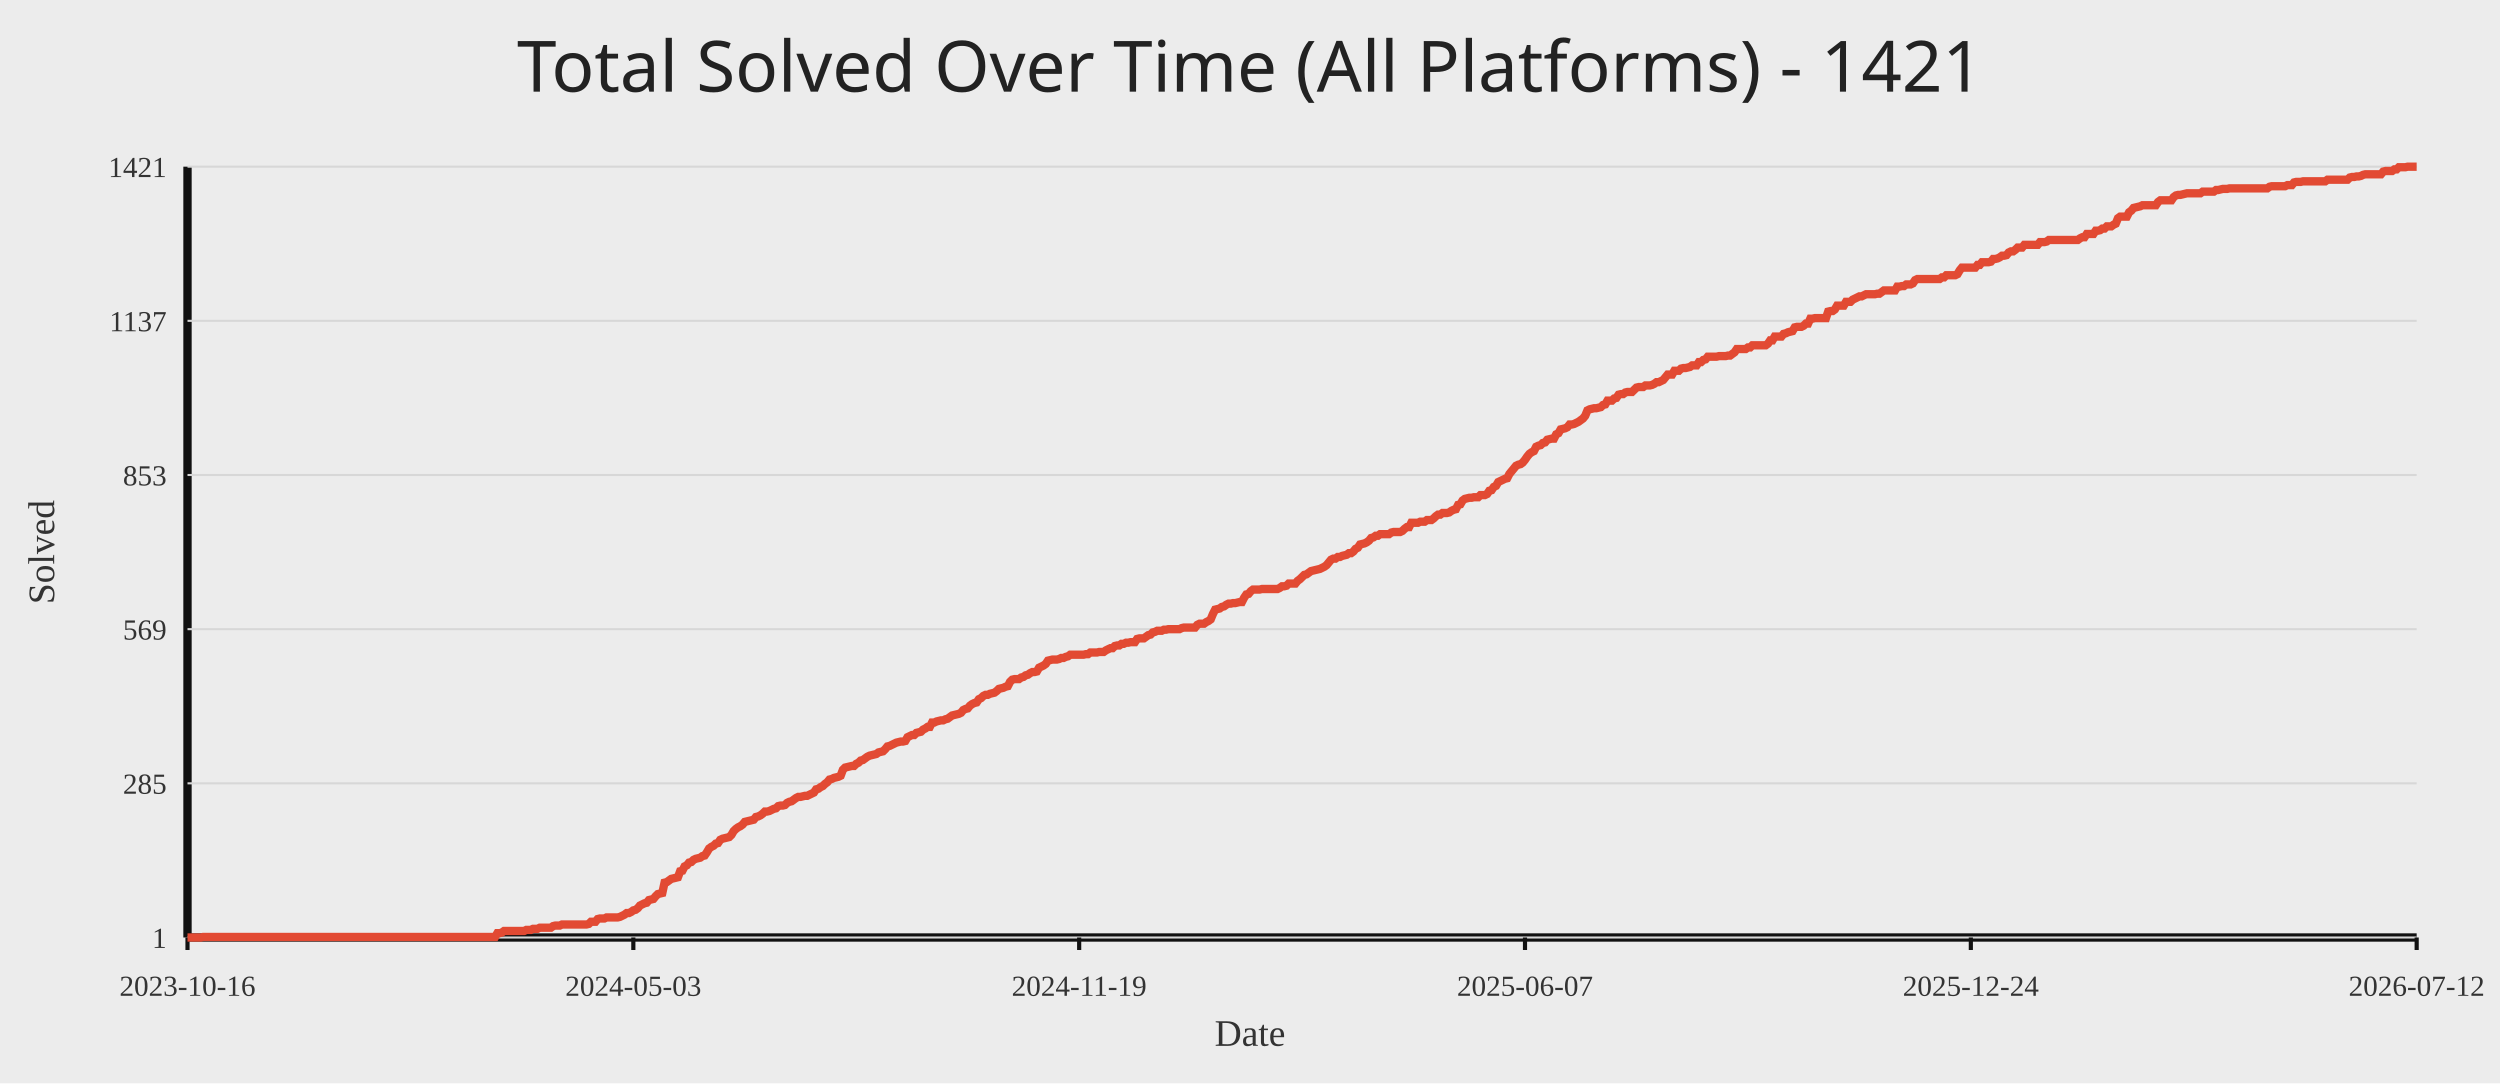
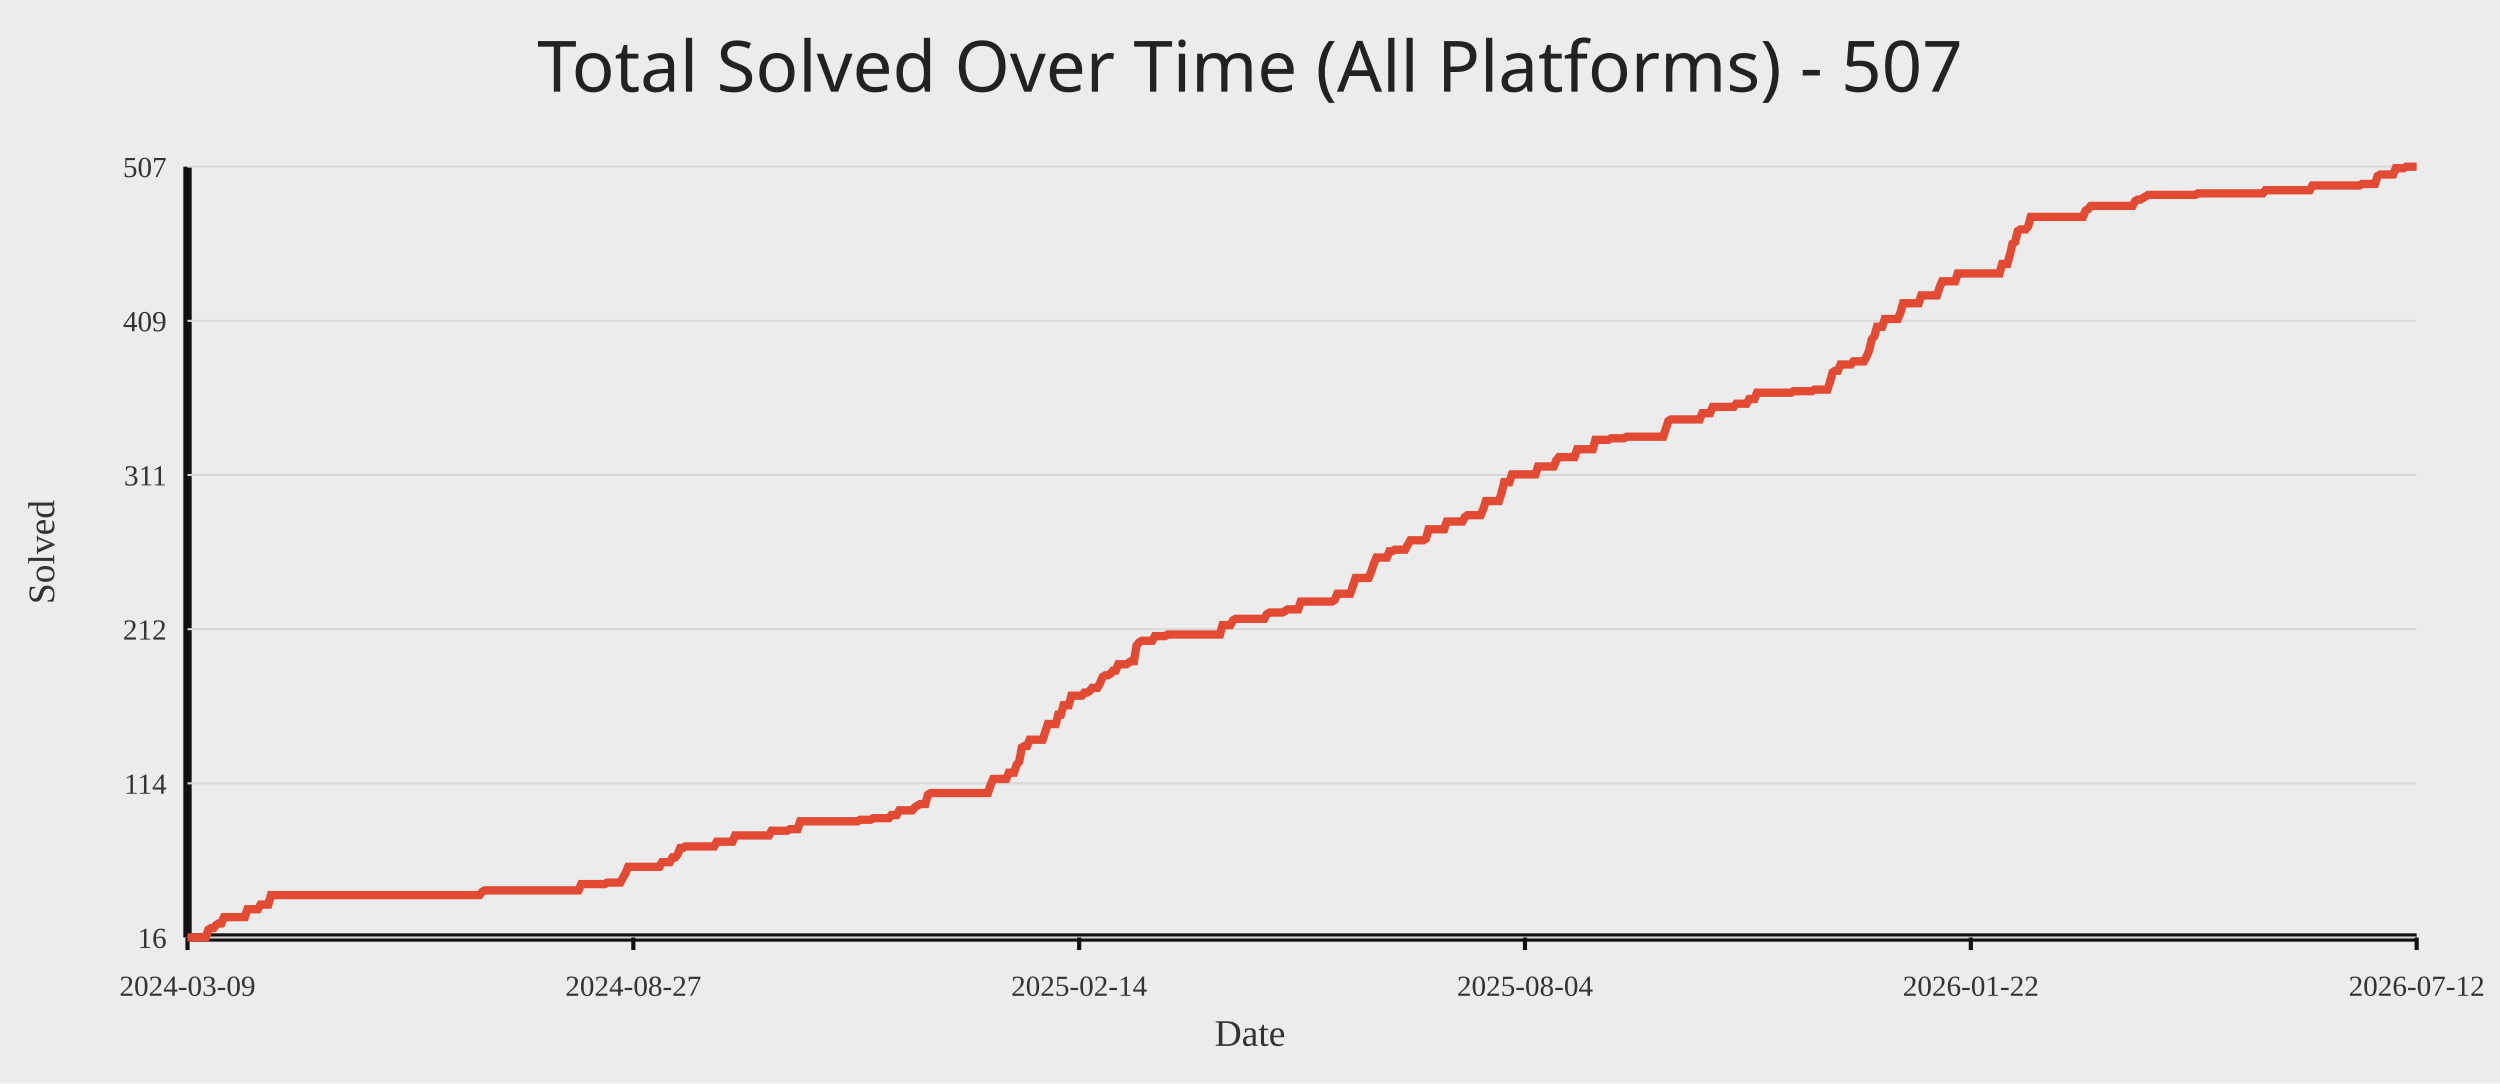
<svg xmlns="http://www.w3.org/2000/svg" width="1200" height="520">
  <rect width="100%" height="100%" fill="#ececec" />
-   <text x="50%" y="44" text-anchor="middle" fill="#222" font-size="34" font-family="Comic Sans MS, Segoe UI">Total Solved Over Time (All Platforms) - 1421</text>
+   <text x="50%" y="44" text-anchor="middle" fill="#222" font-size="34" font-family="Comic Sans MS, Segoe UI">Total Solved Over Time (All Platforms) - 507</text>
  <line x1="90" y1="450" x2="1160" y2="450" stroke="#111" stroke-width="4" />
  <line x1="90" y1="80" x2="90" y2="450" stroke="#111" stroke-width="4" />
  <line x1="90" y1="450.00" x2="1160" y2="450.00" stroke="#d7d7d7" stroke-width="1" />
-   <text x="80" y="455.00" text-anchor="end" fill="#333" font-size="14">1</text>
+   <text x="80" y="455.00" text-anchor="end" fill="#333" font-size="14">16</text>
  <line x1="90" y1="376.00" x2="1160" y2="376.00" stroke="#d7d7d7" stroke-width="1" />
-   <text x="80" y="381.00" text-anchor="end" fill="#333" font-size="14">285</text>
+   <text x="80" y="381.00" text-anchor="end" fill="#333" font-size="14">114</text>
  <line x1="90" y1="302.00" x2="1160" y2="302.00" stroke="#d7d7d7" stroke-width="1" />
-   <text x="80" y="307.00" text-anchor="end" fill="#333" font-size="14">569</text>
+   <text x="80" y="307.00" text-anchor="end" fill="#333" font-size="14">212</text>
  <line x1="90" y1="228.00" x2="1160" y2="228.00" stroke="#d7d7d7" stroke-width="1" />
-   <text x="80" y="233.00" text-anchor="end" fill="#333" font-size="14">853</text>
+   <text x="80" y="233.00" text-anchor="end" fill="#333" font-size="14">311</text>
  <line x1="90" y1="154.00" x2="1160" y2="154.00" stroke="#d7d7d7" stroke-width="1" />
-   <text x="80" y="159.00" text-anchor="end" fill="#333" font-size="14">1137</text>
+   <text x="80" y="159.00" text-anchor="end" fill="#333" font-size="14">409</text>
  <line x1="90" y1="80.00" x2="1160" y2="80.00" stroke="#d7d7d7" stroke-width="1" />
-   <text x="80" y="85.00" text-anchor="end" fill="#333" font-size="14">1421</text>
+   <text x="80" y="85.00" text-anchor="end" fill="#333" font-size="14">507</text>
  <line x1="90.00" y1="450" x2="90.00" y2="456" stroke="#111" stroke-width="2" />
-   <text x="90.00" y="478" text-anchor="middle" fill="#333" font-size="14">2023-10-16</text>
+   <text x="90.00" y="478" text-anchor="middle" fill="#333" font-size="14">2024-03-09</text>
  <line x1="304.00" y1="450" x2="304.00" y2="456" stroke="#111" stroke-width="2" />
-   <text x="304.00" y="478" text-anchor="middle" fill="#333" font-size="14">2024-05-03</text>
+   <text x="304.00" y="478" text-anchor="middle" fill="#333" font-size="14">2024-08-27</text>
  <line x1="518.00" y1="450" x2="518.00" y2="456" stroke="#111" stroke-width="2" />
-   <text x="518.00" y="478" text-anchor="middle" fill="#333" font-size="14">2024-11-19</text>
+   <text x="518.00" y="478" text-anchor="middle" fill="#333" font-size="14">2025-02-14</text>
  <line x1="732.00" y1="450" x2="732.00" y2="456" stroke="#111" stroke-width="2" />
-   <text x="732.00" y="478" text-anchor="middle" fill="#333" font-size="14">2025-06-07</text>
+   <text x="732.00" y="478" text-anchor="middle" fill="#333" font-size="14">2025-08-04</text>
  <line x1="946.00" y1="450" x2="946.00" y2="456" stroke="#111" stroke-width="2" />
-   <text x="946.00" y="478" text-anchor="middle" fill="#333" font-size="14">2025-12-24</text>
+   <text x="946.00" y="478" text-anchor="middle" fill="#333" font-size="14">2026-01-22</text>
  <line x1="1160.00" y1="450" x2="1160.00" y2="456" stroke="#111" stroke-width="2" />
  <text x="1160.00" y="478" text-anchor="middle" fill="#333" font-size="14">2026-07-12</text>
-   <polyline fill="none" stroke="#e24a33" stroke-width="4" points="90.00,450.00 91.07,450.00 92.14,450.00 93.21,450.00 94.28,450.00 95.35,450.00 96.42,450.00 97.49,449.74 98.56,449.74 99.63,449.74 100.70,449.74 101.77,449.74 102.84,449.74 103.91,449.74 104.98,449.74 106.05,449.74 107.12,449.74 108.19,449.74 109.26,449.74 110.33,449.74 111.40,449.74 112.47,449.74 113.54,449.74 114.61,449.74 115.68,449.74 116.75,449.74 117.82,449.74 118.89,449.74 119.96,449.74 121.03,449.74 122.10,449.74 123.17,449.74 124.24,449.74 125.31,449.74 126.38,449.74 127.45,449.74 128.52,449.74 129.59,449.74 130.66,449.74 131.73,449.74 132.80,449.74 133.87,449.74 134.94,449.74 136.01,449.74 137.08,449.74 138.15,449.74 139.22,449.74 140.29,449.74 141.36,449.74 142.43,449.74 143.50,449.74 144.57,449.74 145.64,449.74 146.71,449.74 147.78,449.74 148.85,449.74 149.92,449.74 150.99,449.74 152.06,449.74 153.13,449.74 154.20,449.74 155.27,449.74 156.34,449.74 157.41,449.74 158.48,449.74 159.55,449.74 160.62,449.74 161.69,449.74 162.76,449.74 163.83,449.74 164.90,449.74 165.97,449.74 167.04,449.74 168.11,449.74 169.18,449.74 170.25,449.74 171.32,449.74 172.39,449.74 173.46,449.74 174.53,449.74 175.60,449.74 176.67,449.74 177.74,449.74 178.81,449.74 179.88,449.74 180.95,449.74 182.02,449.74 183.09,449.74 184.16,449.74 185.23,449.74 186.30,449.74 187.37,449.74 188.44,449.74 189.51,449.74 190.58,449.74 191.65,449.74 192.72,449.74 193.79,449.74 194.86,449.74 195.93,449.74 197.00,449.74 198.07,449.74 199.14,449.74 200.21,449.74 201.28,449.74 202.35,449.74 203.42,449.74 204.49,449.74 205.56,449.74 206.63,449.74 207.70,449.74 208.77,449.74 209.84,449.74 210.91,449.74 211.98,449.74 213.05,449.74 214.12,449.74 215.19,449.74 216.26,449.74 217.33,449.74 218.40,449.74 219.47,449.74 220.54,449.74 221.61,449.74 222.68,449.74 223.75,449.74 224.82,449.74 225.89,449.74 226.96,449.74 228.03,449.74 229.10,449.74 230.17,449.74 231.24,449.74 232.31,449.74 233.38,449.74 234.45,449.74 235.52,449.74 236.59,449.74 237.66,449.74 238.73,447.92 239.80,447.92 240.87,447.65 241.94,446.87 243.01,446.87 244.08,446.87 245.15,446.87 246.22,446.87 247.29,446.87 248.36,446.87 249.43,446.87 250.50,446.87 251.57,446.87 252.64,446.35 253.71,446.35 254.78,446.35 255.85,445.83 256.92,445.83 257.99,445.83 259.06,445.31 260.13,445.31 261.20,445.31 262.27,445.31 263.34,445.31 264.41,445.31 265.48,444.53 266.55,444.27 267.62,444.27 268.69,444.27 269.76,443.75 270.83,443.75 271.90,443.75 272.97,443.75 274.04,443.75 275.11,443.75 276.18,443.75 277.25,443.75 278.32,443.75 279.39,443.75 280.46,443.75 281.53,443.75 282.60,443.49 283.67,442.44 284.74,442.44 285.81,442.44 286.88,441.14 287.95,440.88 289.02,440.88 290.09,440.88 291.16,440.36 292.23,440.36 293.30,440.36 294.37,440.36 295.44,440.36 296.51,440.36 297.58,440.10 298.65,439.58 299.72,439.06 300.79,438.27 301.86,438.27 302.93,437.75 304.00,436.97 305.07,436.71 306.14,435.93 307.21,434.63 308.28,434.11 309.35,433.58 310.42,433.32 311.49,432.02 312.56,431.76 313.63,431.50 314.70,430.20 315.77,429.15 316.84,428.89 317.91,428.63 318.98,423.68 320.05,423.42 321.12,422.64 322.19,421.86 323.26,421.60 324.33,421.34 325.40,421.08 326.47,418.21 327.54,417.95 328.61,415.87 329.68,415.35 330.75,414.04 331.82,413.78 332.89,412.74 333.96,412.22 335.03,411.96 336.10,411.70 337.17,410.92 338.24,410.65 339.31,409.09 340.38,407.27 341.45,406.49 342.52,405.96 343.59,404.92 344.66,404.66 345.73,403.10 346.80,402.58 347.87,402.32 348.94,402.06 350.01,401.80 351.08,400.75 352.15,398.93 353.22,397.89 354.29,397.11 355.36,396.58 356.43,395.80 357.50,394.50 358.57,394.24 359.64,393.98 360.71,393.72 361.78,393.46 362.85,392.15 363.92,391.89 364.99,391.37 366.06,390.59 367.13,389.55 368.20,389.55 369.27,389.29 370.34,388.77 371.41,388.25 372.48,387.99 373.55,386.94 374.62,386.68 375.69,386.68 376.76,386.42 377.83,385.38 378.90,384.86 379.97,384.60 381.04,383.82 382.11,383.04 383.18,382.51 384.25,382.51 385.32,382.25 386.39,381.99 387.46,381.99 388.53,381.47 389.60,380.95 390.67,380.43 391.74,378.87 392.81,378.61 393.88,377.82 394.95,377.30 396.02,376.26 397.09,375.48 398.16,374.18 399.23,373.92 400.30,373.39 401.37,373.13 402.44,372.87 403.51,372.35 404.58,369.49 405.65,368.44 406.72,368.18 407.79,367.92 408.86,367.66 409.93,367.66 411.00,366.62 412.07,366.10 413.14,365.06 414.21,364.80 415.28,364.01 416.35,363.23 417.42,362.71 418.49,362.45 419.56,362.19 420.63,361.93 421.70,361.15 422.77,360.89 423.84,360.63 424.91,359.58 425.98,358.28 427.05,358.02 428.12,357.50 429.19,356.98 430.26,356.46 431.33,356.20 432.40,355.94 433.47,355.94 434.54,355.68 435.61,353.85 436.68,353.33 437.75,352.81 438.82,352.81 439.89,351.77 440.96,351.51 442.03,351.25 443.10,350.20 444.17,349.68 445.24,348.90 446.31,348.90 447.38,346.82 448.45,346.82 449.52,346.30 450.59,346.04 451.66,345.77 452.73,345.77 453.80,345.25 454.87,344.99 455.94,344.21 457.01,343.43 458.08,343.17 459.15,342.91 460.22,342.65 461.29,342.13 462.36,340.82 463.43,340.30 464.50,340.04 465.57,338.74 466.64,337.96 467.71,337.44 468.78,337.18 469.85,335.61 470.92,335.09 471.99,334.05 473.06,333.53 474.13,333.53 475.20,333.01 476.27,332.75 477.34,332.49 478.41,331.70 479.48,330.66 480.55,330.40 481.62,330.14 482.69,329.62 483.76,329.36 484.83,327.27 485.90,326.23 486.97,325.97 488.04,325.97 489.11,325.97 490.18,325.19 491.25,324.93 492.32,324.15 493.39,323.89 494.46,323.11 495.53,322.58 496.60,322.58 497.67,322.32 498.74,320.50 499.81,319.98 500.88,319.46 501.95,318.68 503.02,317.11 504.09,316.85 505.16,316.59 506.23,316.59 507.30,316.59 508.37,316.33 509.44,315.81 510.51,315.81 511.58,315.29 512.65,315.03 513.72,314.25 514.79,314.25 515.86,314.25 516.93,314.25 518.00,314.25 519.07,314.25 520.14,314.25 521.21,313.99 522.28,313.99 523.35,313.20 524.42,313.20 525.49,313.20 526.56,313.20 527.63,312.94 528.70,312.94 529.77,312.94 530.84,312.16 531.91,311.64 532.98,311.12 534.05,311.12 535.12,310.08 536.19,309.82 537.26,309.82 538.33,309.04 539.40,309.04 540.47,308.51 541.54,308.51 542.61,308.25 543.68,308.25 544.75,308.25 545.82,306.69 546.89,306.43 547.96,306.43 549.03,306.43 550.10,305.65 551.17,304.87 552.24,304.61 553.31,303.56 554.38,303.30 555.45,302.78 556.52,302.78 557.59,302.78 558.66,302.26 559.73,302.26 560.80,302.00 561.87,302.00 562.94,302.00 564.01,302.00 565.08,302.00 566.15,302.00 567.22,301.48 568.29,301.22 569.36,301.22 570.43,301.22 571.50,301.22 572.57,301.22 573.64,301.22 574.71,299.92 575.78,299.39 576.85,299.39 577.92,299.39 578.99,298.61 580.06,298.09 581.13,297.31 582.20,294.70 583.27,292.62 584.34,292.36 585.41,292.10 586.48,291.32 587.55,291.06 588.62,290.27 589.69,289.75 590.76,289.75 591.83,289.49 592.90,289.49 593.97,289.23 595.04,288.97 596.11,288.97 597.18,286.89 598.25,285.32 599.32,285.06 600.39,283.76 601.46,282.98 602.53,282.98 603.60,282.98 604.67,282.98 605.74,282.72 606.81,282.72 607.88,282.72 608.95,282.72 610.02,282.72 611.09,282.72 612.16,282.72 613.23,282.72 614.30,282.20 615.37,281.42 616.44,281.42 617.51,281.15 618.58,280.11 619.65,280.11 620.72,280.11 621.79,280.11 622.86,278.81 623.93,278.03 625.00,276.99 626.07,275.94 627.14,275.68 628.21,274.90 629.28,274.12 630.35,273.86 631.42,273.60 632.49,273.34 633.56,273.08 634.63,272.56 635.70,272.04 636.77,271.25 637.84,269.95 638.91,268.65 639.98,268.13 641.05,268.13 642.12,267.35 643.19,267.35 644.26,266.82 645.33,266.56 646.40,266.30 647.47,265.52 648.54,265.52 649.61,264.74 650.68,263.44 651.75,262.92 652.82,261.35 653.89,261.09 654.96,260.83 656.03,260.31 657.10,259.53 658.17,258.23 659.24,257.96 660.31,257.18 661.38,257.18 662.45,256.40 663.52,256.40 664.59,256.40 665.66,256.40 666.73,256.40 667.80,255.62 668.87,255.36 669.94,255.36 671.01,255.36 672.08,255.36 673.15,254.84 674.22,253.80 675.29,253.01 676.36,253.01 677.43,250.93 678.50,250.93 679.57,250.93 680.64,250.93 681.71,250.41 682.78,250.41 683.85,250.41 684.92,249.63 685.99,249.63 687.06,249.63 688.13,248.85 689.20,247.80 690.27,247.02 691.34,247.02 692.41,246.24 693.48,246.24 694.55,246.24 695.62,245.98 696.69,245.20 697.76,244.68 698.83,244.42 699.90,242.33 700.97,242.07 702.04,240.25 703.11,239.46 704.18,239.20 705.25,238.94 706.32,238.94 707.39,238.68 708.46,238.68 709.53,238.68 710.60,237.64 711.67,237.64 712.74,237.64 713.81,237.12 714.88,235.56 715.95,235.30 717.02,233.73 718.09,233.21 719.16,231.39 720.23,230.87 721.30,230.35 722.37,229.82 723.44,229.56 724.51,227.48 725.58,226.18 726.65,224.87 727.72,223.57 728.79,223.05 729.86,222.79 730.93,222.01 732.00,220.70 733.07,219.14 734.14,217.84 735.21,217.06 736.28,216.54 737.35,214.45 738.42,213.93 739.49,213.67 740.56,212.63 741.63,212.37 742.70,211.06 743.77,210.80 744.84,210.54 745.91,210.54 746.98,208.46 748.05,207.94 749.12,206.11 750.19,205.85 751.26,205.59 752.33,205.07 753.40,203.77 754.47,203.77 755.54,203.51 756.61,202.99 757.68,202.46 758.75,201.68 759.82,200.90 760.89,199.60 761.96,196.99 763.03,196.47 764.10,196.21 765.17,195.95 766.24,195.95 767.31,195.69 768.38,195.43 769.45,194.39 770.52,194.13 771.59,192.30 772.66,192.30 773.73,192.30 774.80,191.26 775.87,191.00 776.94,189.44 778.01,189.18 779.08,189.18 780.15,188.39 781.22,188.13 782.29,188.13 783.36,188.13 784.43,187.09 785.50,186.05 786.57,185.79 787.64,185.79 788.71,185.79 789.78,185.01 790.85,185.01 791.92,185.01 792.99,184.75 794.06,184.23 795.13,183.44 796.20,183.44 797.27,182.92 798.34,182.40 799.41,181.10 800.48,179.80 801.55,179.80 802.62,179.80 803.69,177.97 804.76,177.97 805.83,177.97 806.90,176.93 807.97,176.67 809.04,176.67 810.11,176.41 811.18,176.15 812.25,175.37 813.32,175.37 814.39,175.37 815.46,173.80 816.53,173.80 817.60,172.76 818.67,172.50 819.74,171.20 820.81,171.20 821.88,171.20 822.95,171.20 824.02,171.20 825.09,170.94 826.16,170.94 827.23,170.94 828.30,170.94 829.37,170.68 830.44,170.68 831.51,169.89 832.58,169.11 833.65,167.55 834.72,167.55 835.79,167.55 836.86,167.55 837.93,167.55 839.00,166.77 840.07,166.77 841.14,165.73 842.21,165.73 843.28,165.73 844.35,165.73 845.42,165.73 846.49,165.73 847.56,165.73 848.63,164.94 849.70,163.38 850.77,163.38 851.84,161.56 852.91,161.56 853.98,161.56 855.05,161.56 856.12,160.25 857.19,159.99 858.26,159.47 859.33,159.21 860.40,158.95 861.47,157.13 862.54,156.87 863.61,156.87 864.68,156.87 865.75,156.35 866.82,155.30 867.89,155.30 868.96,152.96 870.03,152.96 871.10,152.70 872.17,152.70 873.24,152.70 874.31,152.70 875.38,152.70 876.45,152.70 877.52,149.57 878.59,149.31 879.66,149.31 880.73,148.53 881.80,146.70 882.87,146.70 883.94,146.70 885.01,146.70 886.08,144.88 887.15,144.88 888.22,144.88 889.29,143.84 890.36,143.32 891.43,142.80 892.50,142.27 893.57,142.27 894.64,141.75 895.71,141.23 896.78,141.23 897.85,141.23 898.92,141.23 899.99,141.23 901.06,140.97 902.13,140.97 903.20,140.19 904.27,139.41 905.34,139.41 906.41,139.41 907.48,139.41 908.55,139.41 909.62,139.41 910.69,137.58 911.76,137.58 912.83,137.32 913.90,137.32 914.97,136.54 916.04,136.54 917.11,136.54 918.18,136.02 919.25,134.46 920.32,133.94 921.39,133.94 922.46,133.94 923.53,133.94 924.60,133.94 925.67,133.94 926.74,133.94 927.81,133.94 928.88,133.94 929.95,133.94 931.02,133.94 932.09,133.15 933.16,133.15 934.23,132.11 935.30,132.11 936.37,132.11 937.44,132.11 938.51,132.11 939.58,131.59 940.65,129.77 941.72,128.46 942.79,128.46 943.86,128.46 944.93,128.46 946.00,128.46 947.07,128.46 948.14,128.46 949.21,127.16 950.28,127.16 951.35,125.86 952.42,125.86 953.49,125.86 954.56,125.86 955.63,125.60 956.70,124.30 957.77,124.30 958.84,124.04 959.91,123.51 960.98,122.73 962.05,122.73 963.12,122.47 964.19,121.17 965.26,120.65 966.33,120.65 967.40,119.87 968.47,118.82 969.54,118.82 970.61,118.82 971.68,117.52 972.75,117.52 973.82,117.52 974.89,117.52 975.96,117.52 977.03,117.52 978.10,117.52 979.17,116.22 980.24,116.22 981.31,116.22 982.38,115.96 983.45,115.18 984.52,115.18 985.59,115.18 986.66,115.18 987.73,115.18 988.80,115.18 989.87,115.18 990.94,115.18 992.01,115.18 993.08,115.18 994.15,115.18 995.22,115.18 996.29,115.18 997.36,115.18 998.43,114.39 999.50,113.87 1000.57,113.87 1001.64,112.31 1002.71,112.31 1003.78,112.31 1004.85,112.31 1005.92,110.75 1006.99,110.75 1008.06,110.49 1009.13,109.70 1010.20,109.70 1011.27,108.66 1012.34,108.66 1013.41,108.66 1014.48,107.88 1015.55,107.36 1016.62,104.75 1017.69,103.97 1018.76,103.97 1019.83,103.97 1020.90,103.97 1021.97,101.89 1023.04,101.11 1024.11,99.80 1025.18,99.54 1026.25,99.28 1027.32,99.02 1028.39,98.50 1029.46,98.50 1030.53,98.50 1031.60,98.50 1032.67,98.50 1033.74,98.50 1034.81,98.50 1035.88,96.94 1036.95,96.15 1038.02,96.15 1039.09,96.15 1040.16,96.15 1041.23,96.15 1042.30,96.15 1043.37,94.59 1044.44,93.81 1045.51,93.55 1046.58,93.55 1047.65,93.29 1048.72,93.03 1049.79,92.77 1050.86,92.77 1051.93,92.77 1053.00,92.77 1054.07,92.77 1055.14,92.77 1056.21,92.77 1057.28,91.99 1058.35,91.99 1059.42,91.99 1060.49,91.99 1061.56,91.99 1062.63,91.99 1063.70,91.20 1064.77,91.20 1065.84,90.94 1066.91,90.68 1067.98,90.68 1069.05,90.68 1070.12,90.42 1071.19,90.42 1072.26,90.42 1073.33,90.42 1074.40,90.42 1075.47,90.42 1076.54,90.42 1077.61,90.42 1078.68,90.42 1079.75,90.42 1080.82,90.42 1081.89,90.42 1082.96,90.42 1084.03,90.42 1085.10,90.42 1086.17,90.42 1087.24,90.42 1088.31,90.42 1089.38,89.64 1090.45,89.38 1091.52,89.38 1092.59,89.38 1093.66,89.38 1094.73,89.38 1095.80,89.38 1096.87,89.38 1097.94,88.86 1099.01,88.86 1100.08,88.86 1101.15,87.56 1102.22,87.30 1103.29,87.30 1104.36,87.30 1105.43,87.04 1106.50,87.04 1107.57,87.04 1108.64,87.04 1109.71,87.04 1110.78,87.04 1111.85,87.04 1112.92,87.04 1113.99,87.04 1115.06,87.04 1116.13,87.04 1117.20,86.25 1118.27,86.25 1119.34,86.25 1120.41,86.25 1121.48,86.25 1122.55,86.25 1123.62,86.25 1124.69,86.25 1125.76,86.25 1126.83,86.25 1127.90,85.21 1128.97,84.95 1130.04,84.95 1131.11,84.69 1132.18,84.69 1133.25,84.43 1134.32,83.91 1135.39,83.65 1136.46,83.65 1137.53,83.65 1138.60,83.65 1139.67,83.65 1140.74,83.65 1141.81,83.65 1142.88,83.65 1143.95,82.35 1145.02,82.08 1146.09,82.08 1147.16,82.08 1148.23,82.08 1149.30,81.30 1150.37,81.30 1151.44,80.26 1152.51,80.26 1153.58,80.26 1154.65,80.26 1155.72,80.00 1156.79,80.00 1157.86,80.00 1158.93,80.00 1160.00,80.00" />
+   <polyline fill="none" stroke="#e24a33" stroke-width="4" points="90.00,450.00 91.25,450.00 92.50,450.00 93.75,450.00 95.01,450.00 96.26,450.00 97.51,450.00 98.76,450.00 100.01,446.23 101.26,445.48 102.51,445.48 103.77,443.97 105.02,443.22 106.27,443.22 107.52,440.20 108.77,440.20 110.02,440.20 111.27,440.20 112.53,440.20 113.78,440.20 115.03,440.20 116.28,440.20 117.53,440.20 118.78,436.44 120.04,436.44 121.29,436.44 122.54,436.44 123.79,436.44 125.04,434.18 126.29,434.18 127.54,434.18 128.80,434.18 130.05,429.65 131.30,429.65 132.55,429.65 133.80,429.65 135.05,429.65 136.30,429.65 137.56,429.65 138.81,429.65 140.06,429.65 141.31,429.65 142.56,429.65 143.81,429.65 145.06,429.65 146.32,429.65 147.57,429.65 148.82,429.65 150.07,429.65 151.32,429.65 152.57,429.65 153.82,429.65 155.08,429.65 156.33,429.65 157.58,429.65 158.83,429.65 160.08,429.65 161.33,429.65 162.58,429.65 163.84,429.65 165.09,429.65 166.34,429.65 167.59,429.65 168.84,429.65 170.09,429.65 171.35,429.65 172.60,429.65 173.85,429.65 175.10,429.65 176.35,429.65 177.60,429.65 178.85,429.65 180.11,429.65 181.36,429.65 182.61,429.65 183.86,429.65 185.11,429.65 186.36,429.65 187.61,429.65 188.87,429.65 190.12,429.65 191.37,429.65 192.62,429.65 193.87,429.65 195.12,429.65 196.37,429.65 197.63,429.65 198.88,429.65 200.13,429.65 201.38,429.65 202.63,429.65 203.88,429.65 205.13,429.65 206.39,429.65 207.64,429.65 208.89,429.65 210.14,429.65 211.39,429.65 212.64,429.65 213.89,429.65 215.15,429.65 216.40,429.65 217.65,429.65 218.90,429.65 220.15,429.65 221.40,429.65 222.65,429.65 223.91,429.65 225.16,429.65 226.41,429.65 227.66,429.65 228.91,429.65 230.16,429.65 231.42,428.15 232.67,427.39 233.92,427.39 235.17,427.39 236.42,427.39 237.67,427.39 238.92,427.39 240.18,427.39 241.43,427.39 242.68,427.39 243.93,427.39 245.18,427.39 246.43,427.39 247.68,427.39 248.94,427.39 250.19,427.39 251.44,427.39 252.69,427.39 253.94,427.39 255.19,427.39 256.44,427.39 257.70,427.39 258.95,427.39 260.20,427.39 261.45,427.39 262.70,427.39 263.95,427.39 265.20,427.39 266.46,427.39 267.71,427.39 268.96,427.39 270.21,427.39 271.46,427.39 272.71,427.39 273.96,427.39 275.22,427.39 276.47,427.39 277.72,427.39 278.97,424.38 280.22,424.38 281.47,424.38 282.73,424.38 283.98,424.38 285.23,424.38 286.48,424.38 287.73,424.38 288.98,424.38 290.23,424.38 291.49,423.63 292.74,423.63 293.99,423.63 295.24,423.63 296.49,423.63 297.74,423.63 298.99,421.36 300.25,419.10 301.50,416.09 302.75,416.09 304.00,416.09 305.25,416.09 306.50,416.09 307.75,416.09 309.01,416.09 310.26,416.09 311.51,416.09 312.76,416.09 314.01,416.09 315.26,416.09 316.51,416.09 317.77,413.83 319.02,413.83 320.27,413.83 321.52,413.83 322.77,411.57 324.02,411.57 325.27,410.06 326.53,407.05 327.78,407.05 329.03,406.29 330.28,406.29 331.53,406.29 332.78,406.29 334.04,406.29 335.29,406.29 336.54,406.29 337.79,406.29 339.04,406.29 340.29,406.29 341.54,406.29 342.80,406.29 344.05,404.03 345.30,404.03 346.55,404.03 347.80,404.03 349.05,404.03 350.30,404.03 351.56,404.03 352.81,401.02 354.06,401.02 355.31,401.02 356.56,401.02 357.81,401.02 359.06,401.02 360.32,401.02 361.57,401.02 362.82,401.02 364.07,401.02 365.32,401.02 366.57,401.02 367.82,401.02 369.08,401.02 370.33,398.76 371.58,398.76 372.83,398.76 374.08,398.76 375.33,398.76 376.58,398.76 377.84,398.76 379.09,398.00 380.34,398.00 381.59,398.00 382.84,398.00 384.09,394.24 385.35,394.24 386.60,394.24 387.85,394.24 389.10,394.24 390.35,394.24 391.60,394.24 392.85,394.24 394.11,394.24 395.36,394.24 396.61,394.24 397.86,394.24 399.11,394.24 400.36,394.24 401.61,394.24 402.87,394.24 404.12,394.24 405.37,394.24 406.62,394.24 407.87,394.24 409.12,394.24 410.37,394.24 411.63,394.24 412.88,393.48 414.13,393.48 415.38,393.48 416.63,393.48 417.88,393.48 419.13,392.73 420.39,392.73 421.64,392.73 422.89,392.73 424.14,392.73 425.39,392.73 426.64,392.73 427.89,391.22 429.15,391.22 430.40,391.22 431.65,388.96 432.90,388.96 434.15,388.96 435.40,388.96 436.65,388.96 437.91,388.96 439.16,387.45 440.41,386.70 441.66,385.95 442.91,385.95 444.16,385.95 445.42,381.43 446.67,380.67 447.92,380.67 449.17,380.67 450.42,380.67 451.67,380.67 452.92,380.67 454.18,380.67 455.43,380.67 456.68,380.67 457.93,380.67 459.18,380.67 460.43,380.67 461.68,380.67 462.94,380.67 464.19,380.67 465.44,380.67 466.69,380.67 467.94,380.67 469.19,380.67 470.44,380.67 471.70,380.67 472.95,380.67 474.20,380.67 475.45,376.90 476.70,373.89 477.95,373.89 479.20,373.89 480.46,373.89 481.71,373.89 482.96,373.89 484.21,370.88 485.46,370.88 486.71,370.88 487.96,367.11 489.22,365.60 490.47,358.82 491.72,358.07 492.97,358.07 494.22,355.05 495.47,355.05 496.73,355.05 497.98,355.05 499.23,355.05 500.48,355.05 501.73,351.28 502.98,347.52 504.23,347.52 505.49,347.52 506.74,347.52 507.99,342.99 509.24,342.99 510.49,338.47 511.74,338.47 512.99,338.47 514.25,333.95 515.50,333.95 516.75,333.95 518.00,333.95 519.25,333.95 520.50,332.44 521.75,332.44 523.01,331.69 524.26,330.18 525.51,330.18 526.76,330.18 528.01,327.92 529.26,324.91 530.51,324.15 531.77,324.15 533.02,323.40 534.27,321.89 535.52,321.89 536.77,318.88 538.02,318.88 539.27,318.88 540.53,318.88 541.78,318.13 543.03,317.37 544.28,317.37 545.53,309.84 546.78,308.33 548.04,307.58 549.29,307.58 550.54,307.58 551.79,307.58 553.04,307.58 554.29,305.32 555.54,305.32 556.80,305.32 558.05,305.32 559.30,305.32 560.55,304.56 561.80,304.56 563.05,304.56 564.30,304.56 565.56,304.56 566.81,304.56 568.06,304.56 569.31,304.56 570.56,304.56 571.81,304.56 573.06,304.56 574.32,304.56 575.57,304.56 576.82,304.56 578.07,304.56 579.32,304.56 580.57,304.56 581.82,304.56 583.08,304.56 584.33,304.56 585.58,304.56 586.83,300.04 588.08,300.04 589.33,300.04 590.58,300.04 591.84,297.78 593.09,297.03 594.34,297.03 595.59,297.03 596.84,297.03 598.09,297.03 599.35,297.03 600.60,297.03 601.85,297.03 603.10,297.03 604.35,297.03 605.60,297.03 606.85,297.03 608.11,294.77 609.36,294.01 610.61,294.01 611.86,294.01 613.11,294.01 614.36,294.01 615.61,294.01 616.87,293.26 618.12,292.51 619.37,292.51 620.62,292.51 621.87,292.51 623.12,292.51 624.37,288.74 625.63,288.74 626.88,288.74 628.13,288.74 629.38,288.74 630.63,288.74 631.88,288.74 633.13,288.74 634.39,288.74 635.64,288.74 636.89,288.74 638.14,288.74 639.39,288.74 640.64,287.98 641.89,284.97 643.15,284.97 644.40,284.97 645.65,284.97 646.90,284.97 648.15,284.97 649.40,281.20 650.65,277.43 651.91,277.43 653.16,277.43 654.41,277.43 655.66,277.43 656.91,277.43 658.16,274.42 659.42,270.65 660.67,267.64 661.92,267.64 663.17,267.64 664.42,267.64 665.67,267.64 666.92,264.62 668.18,264.62 669.43,263.87 670.68,263.87 671.93,263.87 673.18,263.87 674.43,263.87 675.68,261.61 676.94,259.35 678.19,259.35 679.44,259.35 680.69,259.35 681.94,259.35 683.19,259.35 684.44,258.59 685.70,254.07 686.95,254.07 688.20,254.07 689.45,254.07 690.70,254.07 691.95,254.07 693.20,254.07 694.46,250.31 695.71,250.31 696.96,250.31 698.21,250.31 699.46,250.31 700.71,250.31 701.96,250.31 703.22,248.04 704.47,247.29 705.72,247.29 706.97,247.29 708.22,247.29 709.47,247.29 710.73,247.29 711.98,244.28 713.23,240.51 714.48,240.51 715.73,240.51 716.98,240.51 718.23,240.51 719.49,240.51 720.74,236.74 721.99,231.47 723.24,231.47 724.49,231.47 725.74,227.70 726.99,227.70 728.25,227.70 729.50,227.70 730.75,227.70 732.00,227.70 733.25,227.70 734.50,227.70 735.75,227.70 737.01,227.70 738.26,223.93 739.51,223.93 740.76,223.93 742.01,223.93 743.26,223.93 744.51,223.93 745.77,223.93 747.02,220.92 748.27,219.41 749.52,219.41 750.77,219.41 752.02,219.41 753.27,219.41 754.53,219.41 755.78,219.41 757.03,215.64 758.28,215.64 759.53,215.64 760.78,215.64 762.04,215.64 763.29,215.64 764.54,215.64 765.79,211.12 767.04,211.12 768.29,211.12 769.54,211.12 770.80,211.12 772.05,211.12 773.30,210.37 774.55,210.37 775.80,210.37 777.05,210.37 778.30,210.37 779.56,210.37 780.81,209.61 782.06,209.61 783.31,209.61 784.56,209.61 785.81,209.61 787.06,209.61 788.32,209.61 789.57,209.61 790.82,209.61 792.07,209.61 793.32,209.61 794.57,209.61 795.82,209.61 797.08,209.61 798.33,209.61 799.58,205.85 800.83,202.08 802.08,201.32 803.33,201.32 804.58,201.32 805.84,201.32 807.09,201.32 808.34,201.32 809.59,201.32 810.84,201.32 812.09,201.32 813.35,201.32 814.60,201.32 815.85,201.32 817.10,198.31 818.35,198.31 819.60,198.31 820.85,198.31 822.11,195.30 823.36,195.30 824.61,195.30 825.86,195.30 827.11,195.30 828.36,195.30 829.61,195.30 830.87,195.30 832.12,195.30 833.37,193.79 834.62,193.79 835.87,193.79 837.12,193.79 838.37,193.79 839.63,191.53 840.88,191.53 842.13,191.53 843.38,188.51 844.63,188.51 845.88,188.51 847.13,188.51 848.39,188.51 849.64,188.51 850.89,188.51 852.14,188.51 853.39,188.51 854.64,188.51 855.89,188.51 857.15,188.51 858.40,188.51 859.65,188.51 860.90,187.76 862.15,187.76 863.40,187.76 864.65,187.76 865.91,187.76 867.16,187.76 868.41,187.76 869.66,187.76 870.91,187.01 872.16,187.01 873.42,187.01 874.67,187.01 875.92,187.01 877.17,187.01 878.42,183.24 879.67,178.72 880.92,177.96 882.18,177.96 883.43,174.95 884.68,174.95 885.93,174.95 887.18,174.95 888.43,174.95 889.68,173.44 890.94,173.44 892.19,173.44 893.44,173.44 894.69,173.44 895.94,171.18 897.19,168.17 898.44,162.89 899.70,161.38 900.95,156.86 902.20,156.86 903.45,156.86 904.70,153.10 905.95,153.10 907.20,153.10 908.46,153.10 909.71,153.10 910.96,153.10 912.21,150.08 913.46,145.56 914.71,145.56 915.96,145.56 917.22,145.56 918.47,145.56 919.72,145.56 920.97,145.56 922.22,141.79 923.47,141.79 924.73,141.79 925.98,141.79 927.23,141.79 928.48,141.79 929.73,141.79 930.98,138.02 932.23,135.01 933.49,135.01 934.74,135.01 935.99,135.01 937.24,135.01 938.49,135.01 939.74,131.24 940.99,131.24 942.25,131.24 943.50,131.24 944.75,131.24 946.00,131.24 947.25,131.24 948.50,131.24 949.75,131.24 951.01,131.24 952.26,131.24 953.51,131.24 954.76,131.24 956.01,131.24 957.26,131.24 958.51,131.24 959.77,131.24 961.02,126.72 962.27,126.72 963.52,126.72 964.77,122.20 966.02,116.92 967.27,116.17 968.53,110.90 969.78,110.14 971.03,110.14 972.28,110.14 973.53,108.64 974.78,104.11 976.04,104.11 977.29,104.11 978.54,104.11 979.79,104.11 981.04,104.11 982.29,104.11 983.54,104.11 984.80,104.11 986.05,104.11 987.30,104.11 988.55,104.11 989.80,104.11 991.05,104.11 992.30,104.11 993.56,104.11 994.81,104.11 996.06,104.11 997.31,104.11 998.56,104.11 999.81,104.11 1001.06,101.10 1002.32,100.35 1003.57,98.84 1004.82,98.84 1006.07,98.84 1007.32,98.84 1008.57,98.84 1009.82,98.84 1011.08,98.84 1012.33,98.84 1013.58,98.84 1014.83,98.84 1016.08,98.84 1017.33,98.84 1018.58,98.84 1019.84,98.84 1021.09,98.84 1022.34,98.84 1023.59,98.84 1024.84,96.58 1026.09,95.82 1027.35,95.82 1028.60,95.07 1029.85,94.32 1031.10,93.56 1032.35,93.56 1033.60,93.56 1034.85,93.56 1036.11,93.56 1037.36,93.56 1038.61,93.56 1039.86,93.56 1041.11,93.56 1042.36,93.56 1043.61,93.56 1044.87,93.56 1046.12,93.56 1047.37,93.56 1048.62,93.56 1049.87,93.56 1051.12,93.56 1052.37,93.56 1053.63,93.56 1054.88,92.81 1056.13,92.81 1057.38,92.81 1058.63,92.81 1059.88,92.81 1061.13,92.81 1062.39,92.81 1063.64,92.81 1064.89,92.81 1066.14,92.81 1067.39,92.81 1068.64,92.81 1069.89,92.81 1071.15,92.81 1072.40,92.81 1073.65,92.81 1074.90,92.81 1076.15,92.81 1077.40,92.81 1078.65,92.81 1079.91,92.81 1081.16,92.81 1082.41,92.81 1083.66,92.81 1084.91,92.81 1086.16,92.81 1087.42,91.30 1088.67,91.30 1089.92,91.30 1091.17,91.30 1092.42,91.30 1093.67,91.30 1094.92,91.30 1096.18,91.30 1097.43,91.30 1098.68,91.30 1099.93,91.30 1101.18,91.30 1102.43,91.30 1103.68,91.30 1104.94,91.30 1106.19,91.30 1107.44,91.30 1108.69,91.30 1109.94,89.04 1111.19,89.04 1112.44,89.04 1113.70,89.04 1114.95,89.04 1116.20,89.04 1117.45,89.04 1118.70,89.04 1119.95,89.04 1121.20,89.04 1122.46,89.04 1123.71,89.04 1124.96,89.04 1126.21,89.04 1127.46,89.04 1128.71,89.04 1129.96,89.04 1131.22,89.04 1132.47,89.04 1133.72,88.29 1134.97,88.29 1136.22,88.29 1137.47,88.29 1138.73,88.29 1139.98,88.29 1141.23,84.52 1142.48,83.77 1143.73,83.77 1144.98,83.77 1146.23,83.77 1147.49,83.77 1148.74,83.77 1149.99,80.75 1151.24,80.75 1152.49,80.75 1153.74,80.75 1154.99,80.00 1156.25,80.00 1157.50,80.00 1158.75,80.00 1160.00,80.00" />
  <text x="50%" y="502" text-anchor="middle" fill="#333" font-size="18">Date</text>
  <text x="26" y="265.00" transform="rotate(-90 26 265.00)" text-anchor="middle" fill="#333" font-size="18">Solved</text>
</svg>
